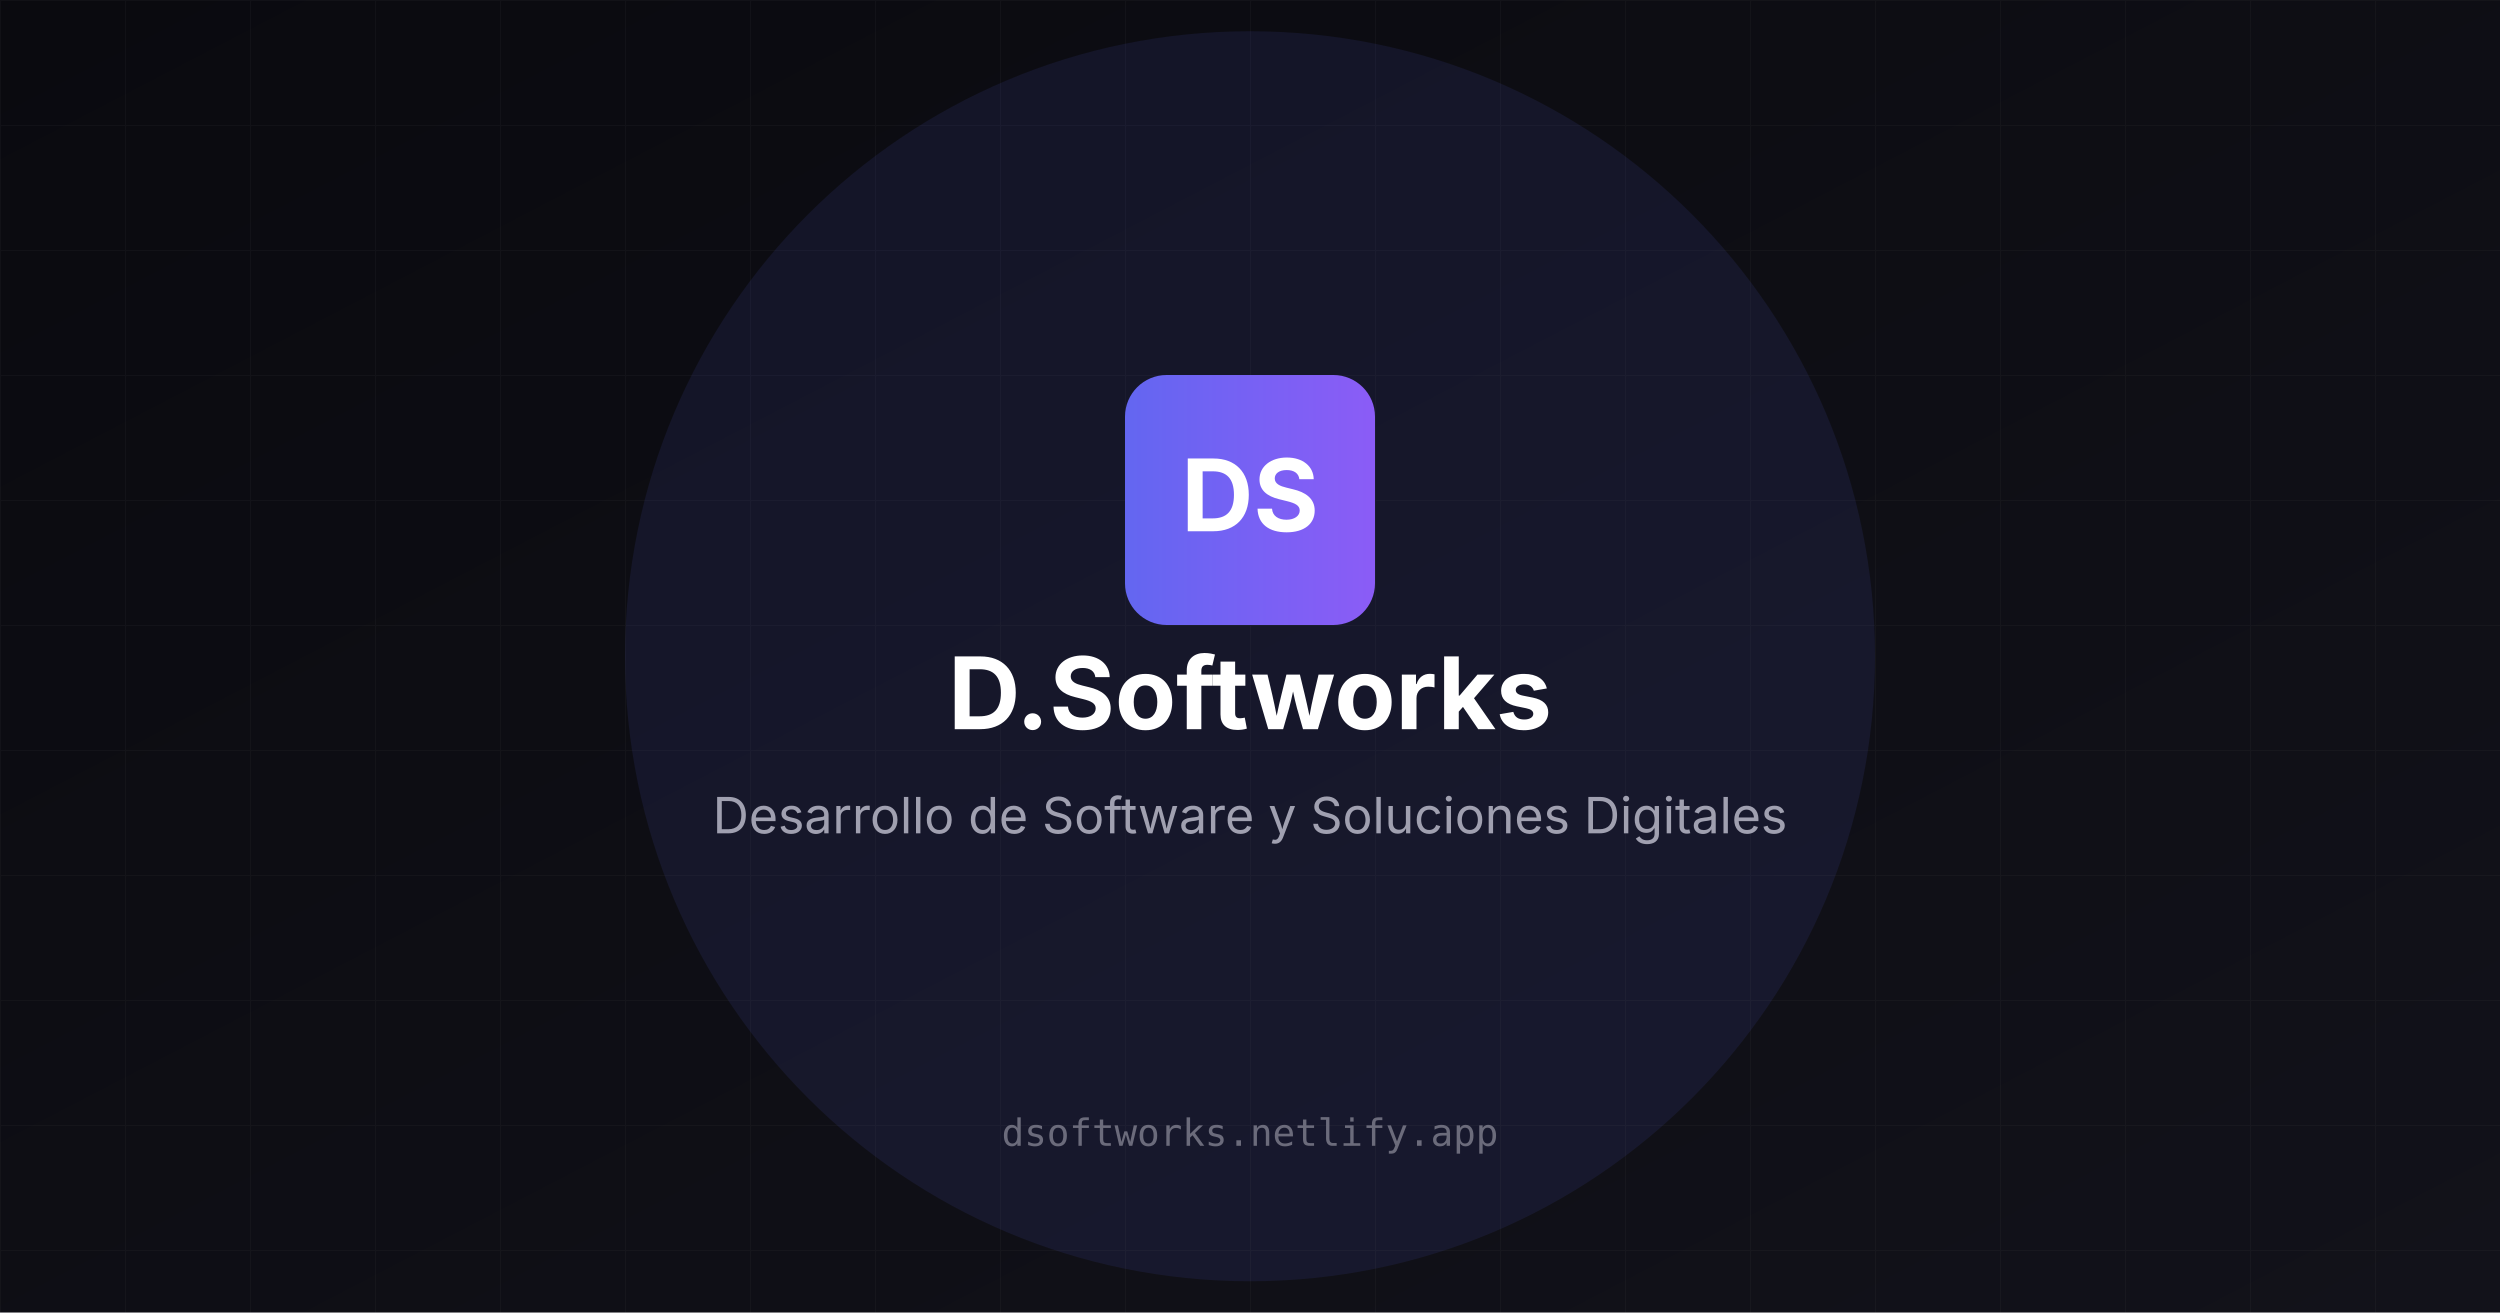
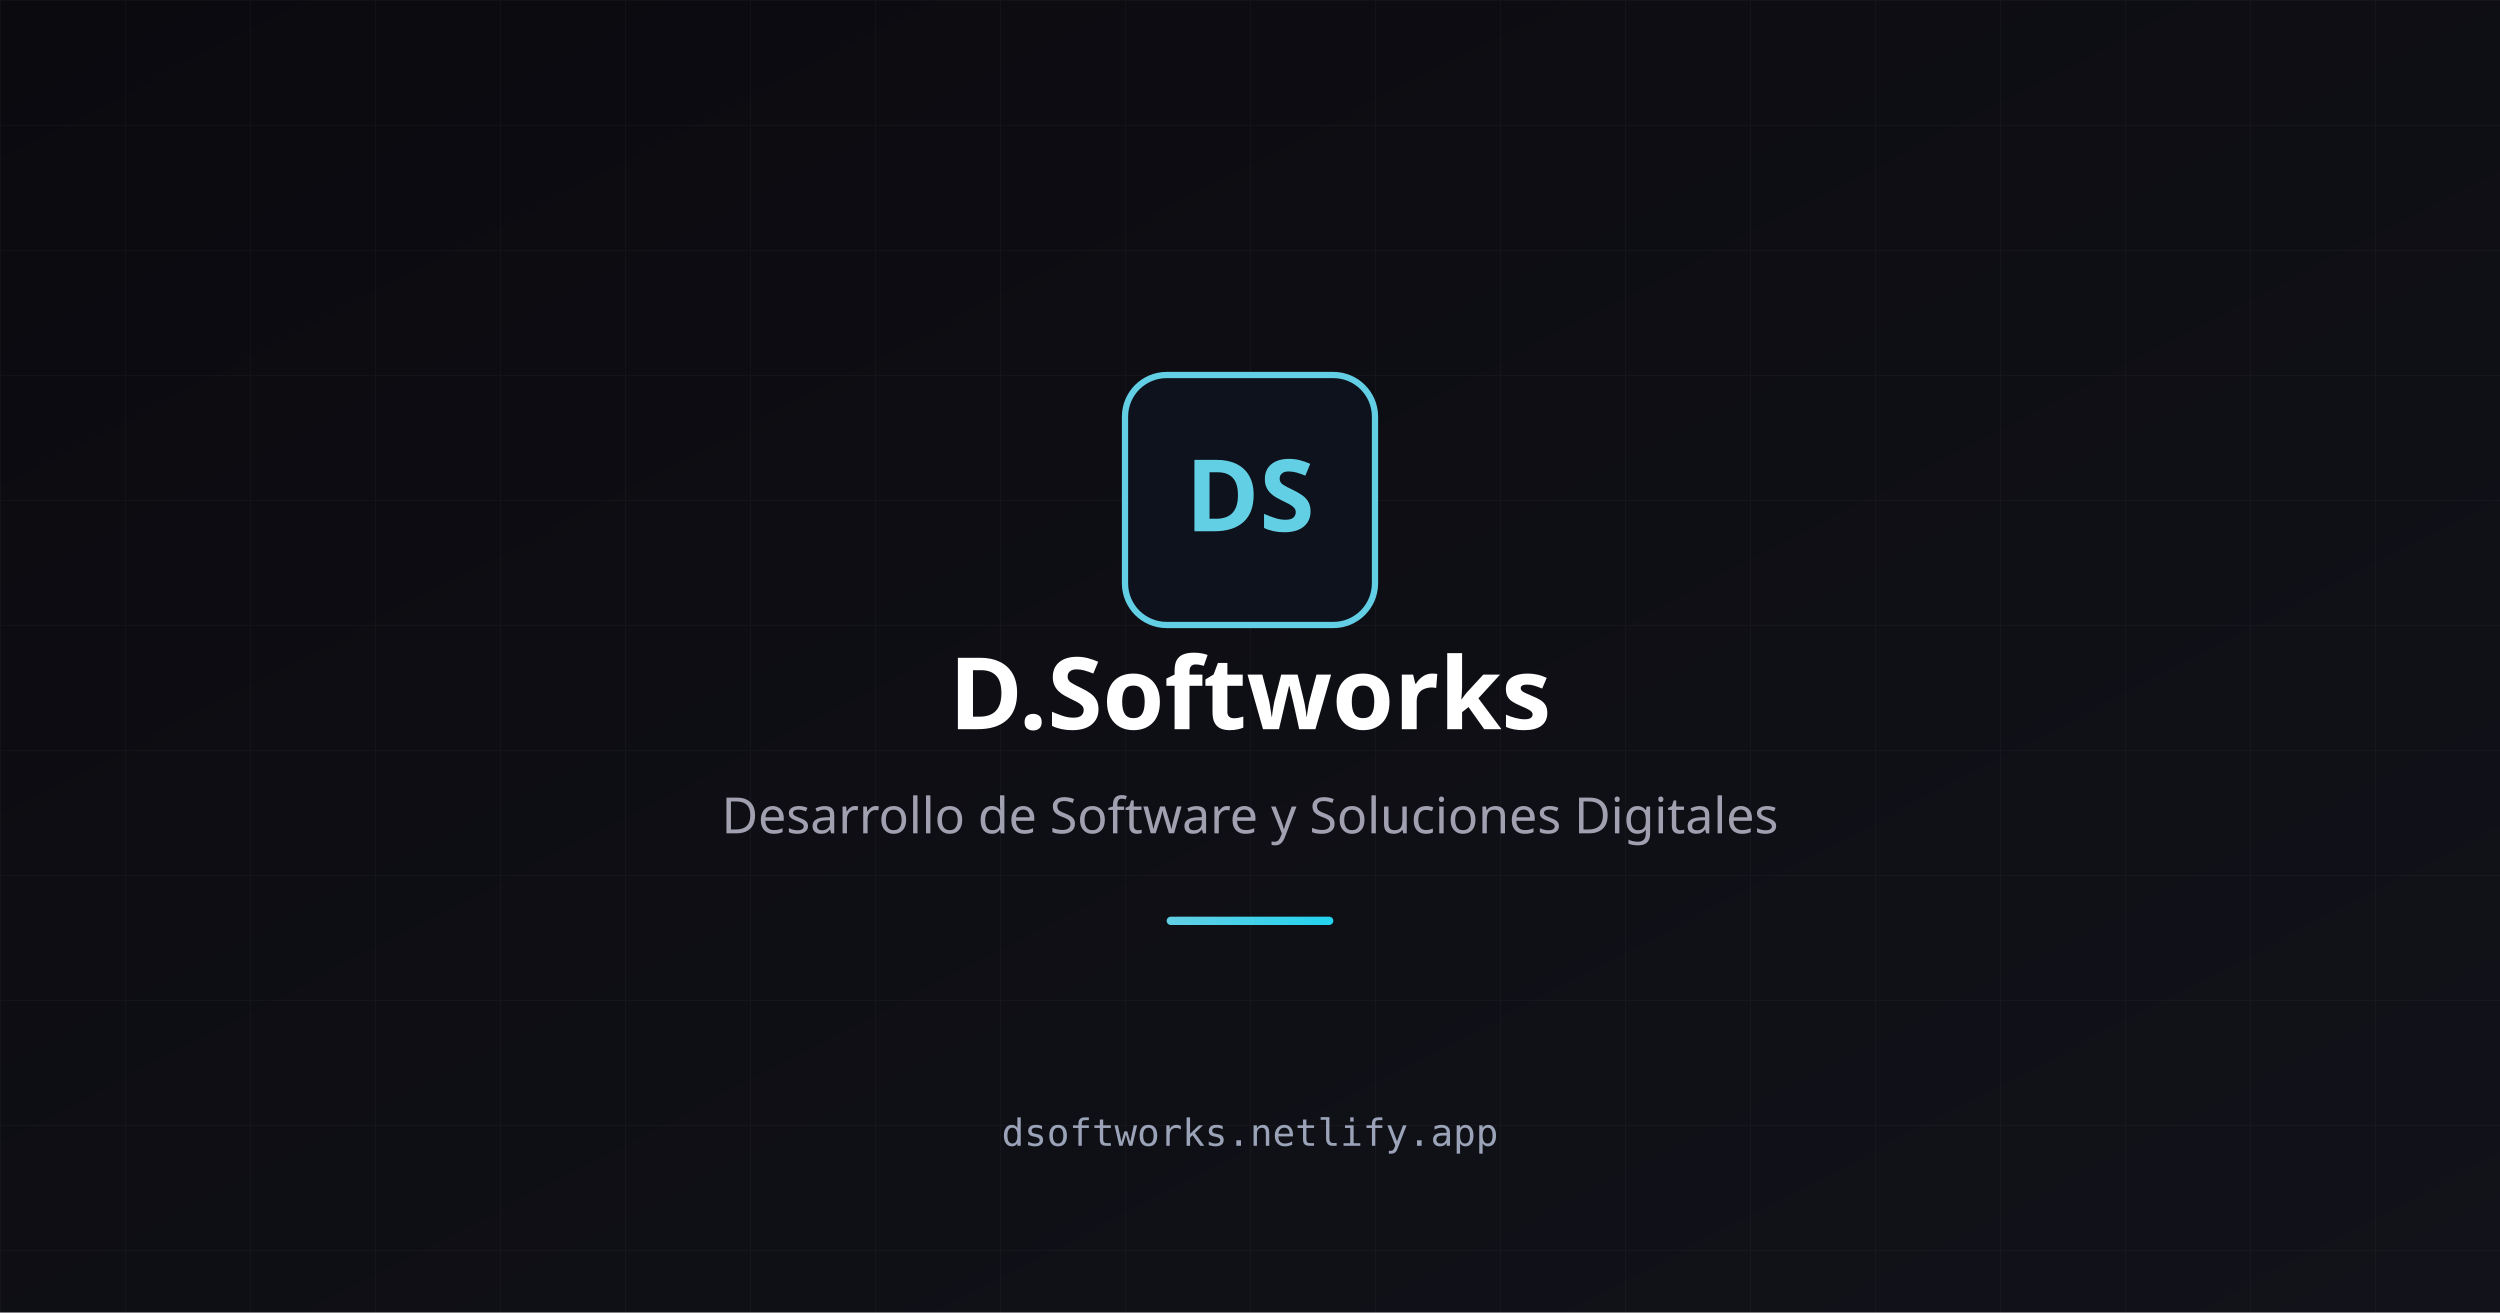
<svg xmlns="http://www.w3.org/2000/svg" width="1200" height="630" viewBox="0 0 1200 630">
  <defs>
    <linearGradient id="bg" x1="0%" y1="0%" x2="100%" y2="100%">
      <stop offset="0%" style="stop-color:#0a0a0f" />
      <stop offset="100%" style="stop-color:#12121a" />
    </linearGradient>
    <linearGradient id="accent" x1="0%" y1="0%" x2="100%" y2="0%">
-       <stop offset="0%" style="stop-color:#6366f1" />
-       <stop offset="100%" style="stop-color:#8b5cf6" />
+       <stop offset="0%" style="stop-color:#63cfe4" />
+       <stop offset="100%" style="stop-color:#22d3ee" />
    </linearGradient>
  </defs>
  <rect width="1200" height="630" fill="url(#bg)" />
  <pattern id="grid" width="60" height="60" patternUnits="userSpaceOnUse">
    <path d="M 60 0 L 0 0 0 60" fill="none" stroke="rgba(255,255,255,0.03)" stroke-width="1" />
  </pattern>
  <rect width="1200" height="630" fill="url(#grid)" />
-   <circle cx="600" cy="315" r="300" fill="rgba(99,102,241,0.1)" />
-   <rect x="540" y="180" width="120" height="120" rx="20" fill="url(#accent)" />
-   <text x="600" y="255" font-family="Inter, sans-serif" font-size="48" font-weight="700" fill="white" text-anchor="middle">DS</text>
-   <text x="600" y="350" font-family="Inter, sans-serif" font-size="48" font-weight="700" fill="white" text-anchor="middle">D.Softworks</text>
-   <text x="600" y="400" font-family="Inter, sans-serif" font-size="24" fill="#a0a0b0" text-anchor="middle">Desarrollo de Software y Soluciones Digitales</text>
-   <text x="600" y="550" font-family="JetBrains Mono, monospace" font-size="18" fill="#6b6b7b" text-anchor="middle">dsoftworks.netlify.app</text>
+   <rect x="540" y="180" width="120" height="120" rx="20" fill="#0d121c" stroke="#63cfe4" stroke-width="3" />
+   <text x="600" y="255" font-family="Sora, IBM Plex Sans, sans-serif" font-size="48" font-weight="700" fill="#63cfe4" text-anchor="middle">DS</text>
+   <text x="600" y="350" font-family="Sora, IBM Plex Sans, sans-serif" font-size="48" font-weight="700" fill="white" text-anchor="middle">D.Softworks</text>
+   <text x="600" y="400" font-family="IBM Plex Sans, sans-serif" font-size="24" fill="#a0a0b0" text-anchor="middle">Desarrollo de Software y Soluciones Digitales</text>
+   <rect x="560" y="440" width="80" height="4" rx="2" fill="url(#accent)" />
+   <text x="600" y="550" font-family="JetBrains Mono, monospace" font-size="18" fill="#9ba3b8" text-anchor="middle">dsoftworks.netlify.app</text>
</svg>
